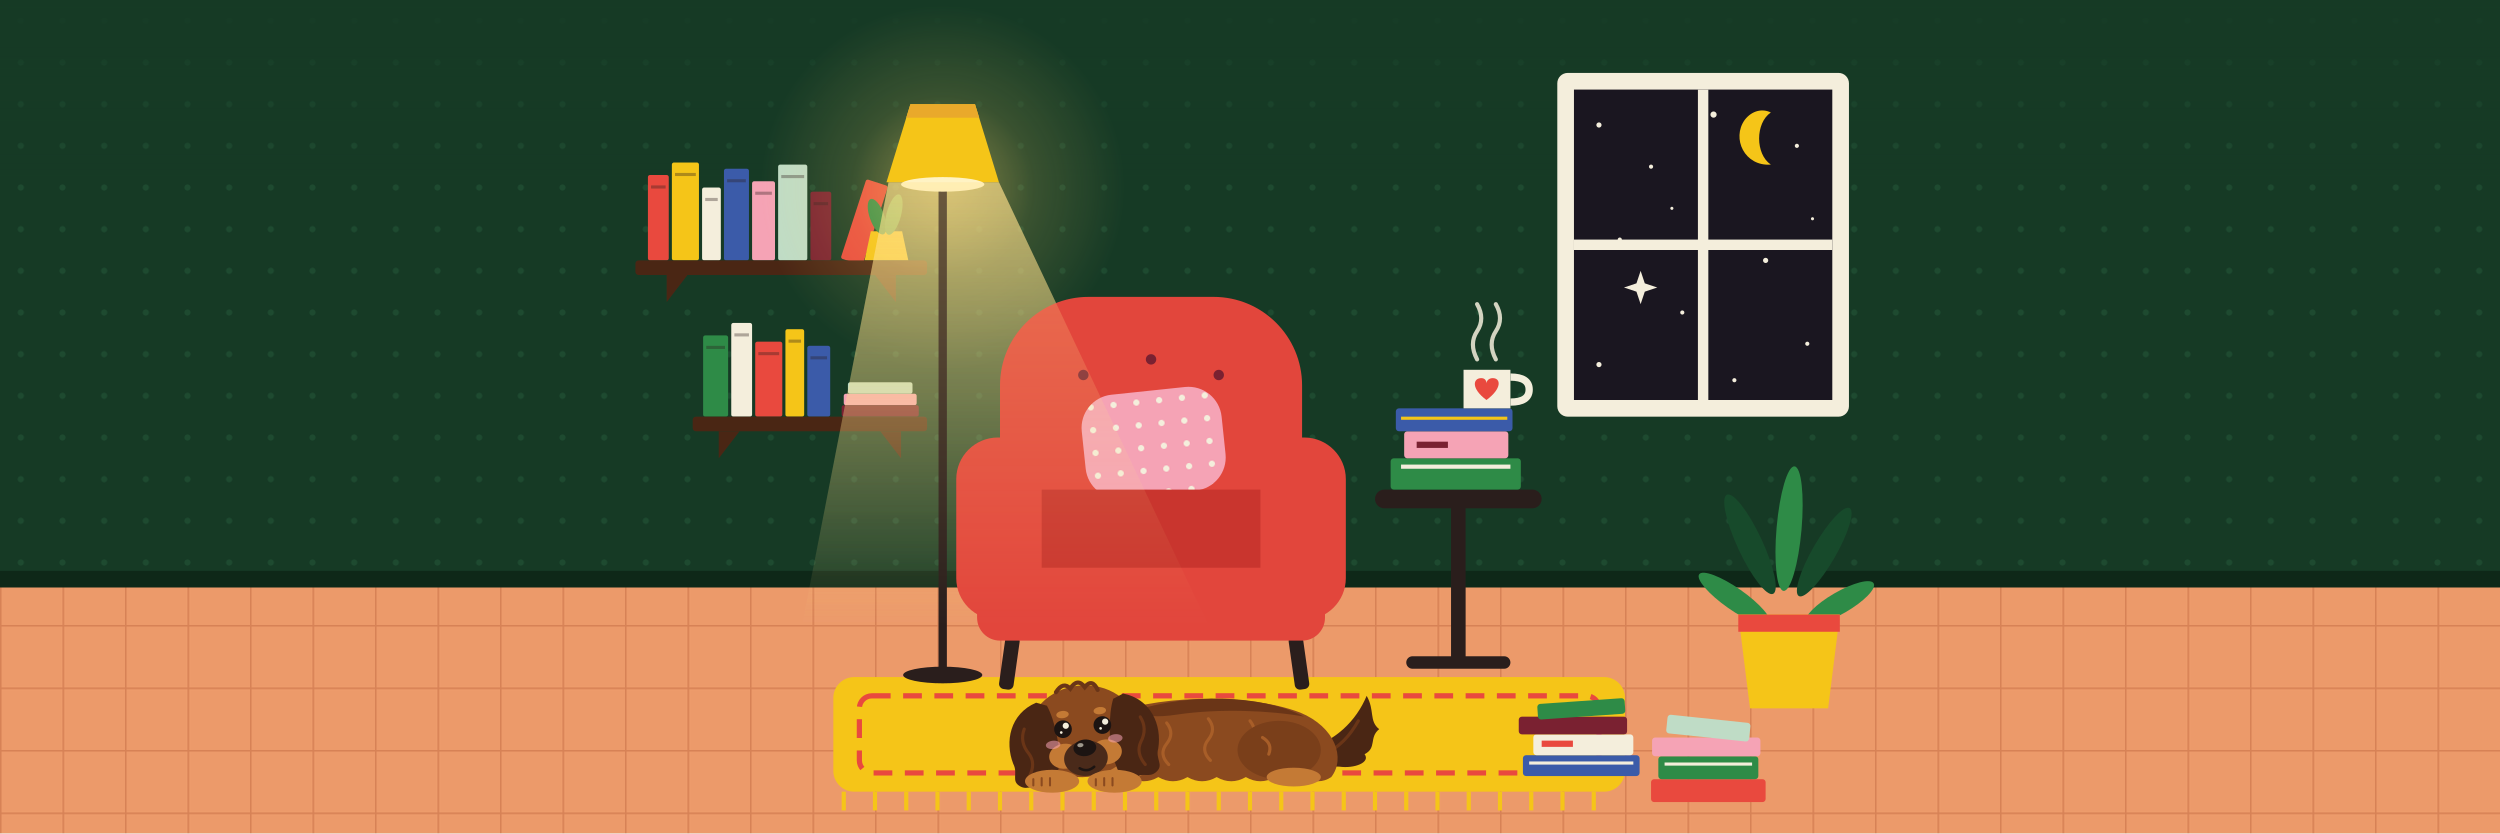
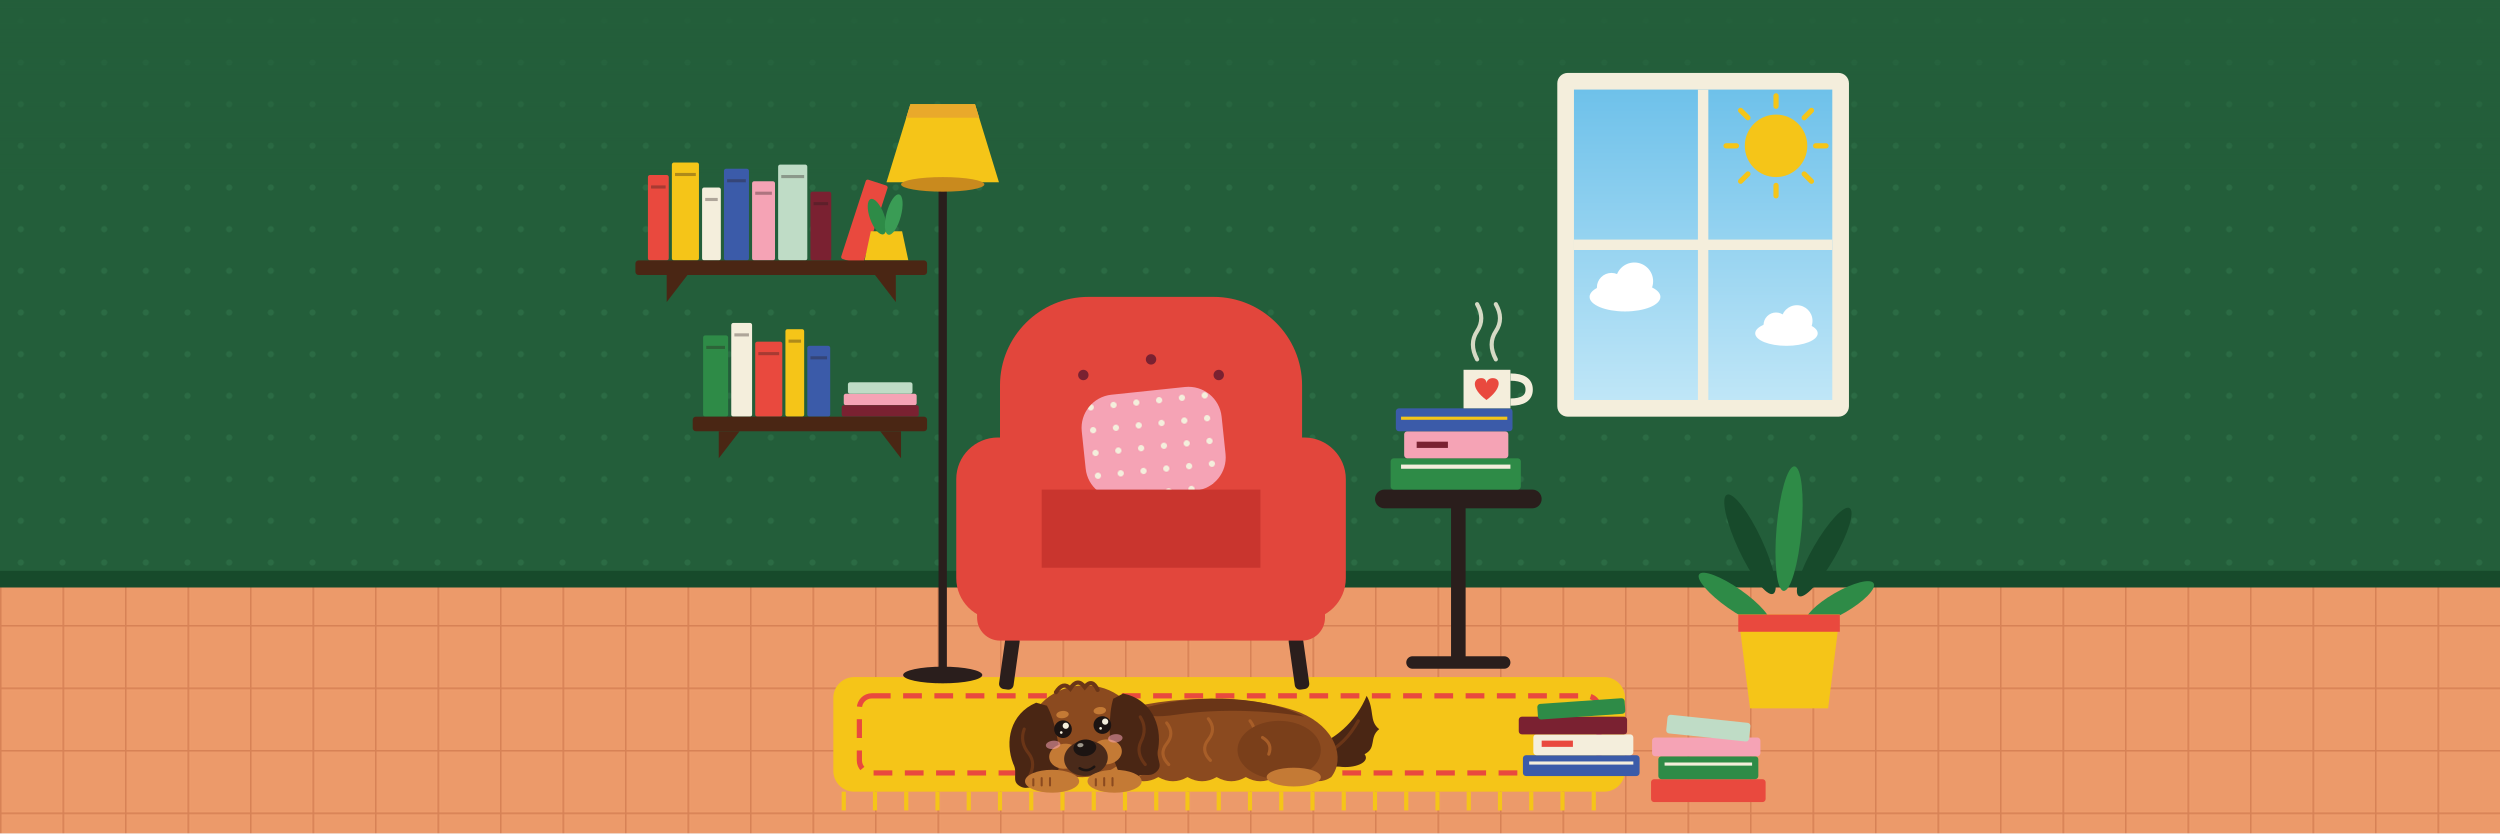
<svg xmlns="http://www.w3.org/2000/svg" viewBox="-600 0 2400 800" width="2400" height="800">
  <defs>
    <pattern id="tiles" width="60" height="60" patternUnits="userSpaceOnUse">
      <rect width="60" height="60" fill="#EC9A6A" />
      <path d="M0 0H60M0 0V60" stroke="#D78256" stroke-width="3" />
    </pattern>
    <pattern id="wall" width="40" height="40" patternUnits="userSpaceOnUse">
-       <rect width="40" height="40" fill="#163A25" />
-       <circle cx="20" cy="20" r="3" fill="#1E4A30" />
+       <rect width="40" height="40" fill="#235E3A" />
+       <circle cx="20" cy="20" r="3" fill="#2B6B44" />
    </pattern>
    <pattern id="dots" width="22" height="22" patternUnits="userSpaceOnUse">
      <rect width="22" height="22" fill="#F5A3B5" />
      <circle cx="11" cy="11" r="3" fill="#F4EEDC" />
    </pattern>
    <radialGradient id="glow" cx="305" cy="180" r="175" gradientUnits="userSpaceOnUse">
      <stop offset="0" stop-color="#FFD66B" stop-opacity="0.5" />
      <stop offset="0.5" stop-color="#FFD66B" stop-opacity="0.15" />
      <stop offset="1" stop-color="#FFD66B" stop-opacity="0" />
    </radialGradient>
    <linearGradient id="cone" x1="0" y1="175" x2="0" y2="600" gradientUnits="userSpaceOnUse">
      <stop offset="0" stop-color="#FFE08A" stop-opacity="0.55" />
      <stop offset="1" stop-color="#FFE08A" stop-opacity="0" />
    </linearGradient>
  </defs>
  <rect x="-600" width="2400" height="560" fill="url(#wall)" />
  <rect x="-600" y="560" width="2400" height="240" fill="url(#tiles)" />
-   <rect x="-600" y="548" width="2400" height="16" fill="#0E2818" />
+   <rect x="-600" y="548" width="2400" height="16" fill="#174A2B" />
  <defs>
-     <linearGradient id="tf163A25" x1="0" y1="0" x2="0" y2="170" gradientUnits="userSpaceOnUse">
-       <stop offset="0" stop-color="#163A25" stop-opacity="1" />
-       <stop offset="1" stop-color="#163A25" stop-opacity="0" />
+     <linearGradient id="tf235E3A" x1="0" y1="0" x2="0" y2="170" gradientUnits="userSpaceOnUse">
+       <stop offset="0" stop-color="#235E3A" stop-opacity="1" />
+       <stop offset="1" stop-color="#235E3A" stop-opacity="0" />
    </linearGradient>
  </defs>
-   <rect x="-600" width="2400" height="170" fill="url(#tf163A25)" />
+   <rect x="-600" width="2400" height="170" fill="url(#tf235E3A)" />
  <g transform="translate(-830 0)">
    <rect x="852" y="168" width="20" height="82" rx="2" fill="#E9493E" />
    <rect x="855" y="178" width="14" height="3" fill="#2A1E1C" opacity="0.35" />
    <rect x="875" y="156" width="26" height="94" rx="2" fill="#F5C518" />
    <rect x="878" y="166" width="20" height="3" fill="#2A1E1C" opacity="0.35" />
    <rect x="904" y="180" width="18" height="70" rx="2" fill="#F4EEDC" />
    <rect x="907" y="190" width="12" height="3" fill="#2A1E1C" opacity="0.35" />
    <rect x="925" y="162" width="24" height="88" rx="2" fill="#3B5BA9" />
    <rect x="928" y="172" width="18" height="3" fill="#2A1E1C" opacity="0.35" />
    <rect x="952" y="174" width="22" height="76" rx="2" fill="#F5A3B5" />
    <rect x="955" y="184" width="16" height="3" fill="#2A1E1C" opacity="0.35" />
    <rect x="977" y="158" width="28" height="92" rx="2" fill="#BFDCC6" />
    <rect x="980" y="168" width="22" height="3" fill="#2A1E1C" opacity="0.35" />
    <rect x="1008" y="184" width="20" height="66" rx="2" fill="#7A2131" />
    <rect x="1011" y="194" width="14" height="3" fill="#2A1E1C" opacity="0.35" />
    <rect x="1037" y="168" width="22" height="80" rx="2" fill="#E9493E" transform="rotate(18 1037 248)" />
    <path d="M1060 250 L1066 222 H1096 L1102 250Z" fill="#F5C518" />
    <ellipse cx="1072" cy="208" rx="7" ry="18" fill="#2E8B47" transform="rotate(-20 1072 208)" />
    <ellipse cx="1088" cy="206" rx="7" ry="20" fill="#3A9C55" transform="rotate(15 1088 206)" />
    <rect x="905" y="322" width="24" height="78" rx="2" fill="#2E8B47" />
    <rect x="908" y="332" width="18" height="3" fill="#2A1E1C" opacity="0.35" />
    <rect x="932" y="310" width="20" height="90" rx="2" fill="#F4EEDC" />
    <rect x="935" y="320" width="14" height="3" fill="#2A1E1C" opacity="0.35" />
    <rect x="955" y="328" width="26" height="72" rx="2" fill="#E9493E" />
    <rect x="958" y="338" width="20" height="3" fill="#2A1E1C" opacity="0.35" />
    <rect x="984" y="316" width="18" height="84" rx="2" fill="#F5C518" />
    <rect x="987" y="326" width="12" height="3" fill="#2A1E1C" opacity="0.35" />
    <rect x="1005" y="332" width="22" height="68" rx="2" fill="#3B5BA9" />
    <rect x="1008" y="342" width="16" height="3" fill="#2A1E1C" opacity="0.35" />
    <rect x="1040" y="378" width="70" height="11" rx="2" fill="#F5A3B5" />
    <rect x="1044" y="367" width="62" height="11" rx="2" fill="#BFDCC6" />
    <rect x="1038" y="389" width="74" height="11" rx="2" fill="#7A2131" />
    <rect x="840" y="250" width="280" height="14" rx="3" fill="#4A2614" />
    <path d="M870 264 H890 L870 290Z M1070 264 H1090 L1090 290Z" fill="#4A2614" />
    <rect x="895" y="400" width="225" height="14" rx="3" fill="#4A2614" />
    <path d="M920 414 H940 L920 440Z M1075 414 H1095 L1095 440Z" fill="#4A2614" />
  </g>
  <g transform="translate(35 0)">
+     <defs>
+       <linearGradient id="sky" x1="0" y1="86" x2="0" y2="384" gradientUnits="userSpaceOnUse">
+         <stop offset="0" stop-color="#6EC1EA" />
+         <stop offset="1" stop-color="#BFE6F7" />
+       </linearGradient>
+     </defs>
    <rect x="860" y="70" width="280" height="330" rx="10" fill="#F4EEDC" />
-     <rect x="876" y="86" width="248" height="298" fill="#1A1620" />
-     <g fill="#F4EEDC">
-       <circle cx="900" cy="120" r="2.5" />
-       <circle cx="950" cy="160" r="2" />
-       <circle cx="1010" cy="110" r="3" />
-       <circle cx="1090" cy="140" r="2" />
-       <circle cx="920" cy="230" r="2" />
-       <circle cx="1060" cy="250" r="2.5" />
-       <circle cx="980" cy="300" r="2" />
-       <circle cx="1100" cy="330" r="2" />
-       <circle cx="900" cy="350" r="2.5" />
-       <circle cx="1030" cy="365" r="2" />
-       <circle cx="970" cy="200" r="1.5" />
-       <circle cx="1105" cy="210" r="1.5" />
+     <rect x="876" y="86" width="248" height="298" fill="url(#sky)" />
+     <circle cx="1070" cy="140" r="30" fill="#F5C518" />
+     <g stroke="#F5C518" stroke-width="5" stroke-linecap="round">
+       <path d="M1070 92V102M1070 178V188M1022 140H1032M1108 140H1118M1036 106L1043 113M1097 167L1104 174M1104 106L1097 113M1043 167L1036 174" />
    </g>
-     <path d="M1065 108 C1050 118 1050 148 1065 158 C1040 160 1027 133 1040 115 C1047 106 1057 104 1065 108Z" fill="#F5C518" />
-     <path d="M940 260 L944 272 L956 276 L944 280 L940 292 L936 280 L924 276 L936 272Z" fill="#F4EEDC" />
+     <g fill="#FFFFFF">
+       <ellipse cx="925" cy="285" rx="34" ry="14" />
+       <circle cx="912" cy="276" r="14" />
+       <circle cx="934" cy="270" r="18" />
+       <ellipse cx="1080" cy="320" rx="30" ry="12" />
+       <circle cx="1070" cy="312" r="12" />
+       <circle cx="1090" cy="308" r="15" />
+     </g>
    <rect x="995" y="86" width="10" height="298" fill="#F4EEDC" />
    <rect x="876" y="230" width="248" height="10" fill="#F4EEDC" />
  </g>
-   <rect x="-600" width="2400" height="800" fill="url(#glow)" />
-   <path d="M253 175 H359 L560 600 H170Z" fill="url(#cone)" />
  <rect x="200" y="650" width="760" height="110" rx="20" fill="#F5C518" />
  <rect x="225" y="668" width="710" height="74" rx="12" fill="none" stroke="#E9493E" stroke-width="5" stroke-dasharray="18 12" />
  <path d="M210 760V778M240 760V778M270 760V778M300 760V778M330 760V778M360 760V778M390 760V778M420 760V778M450 760V778M480 760V778M510 760V778M540 760V778M570 760V778M600 760V778M630 760V778M660 760V778M690 760V778M720 760V778M750 760V778M780 760V778M810 760V778M840 760V778M870 760V778M900 760V778M930 760V778" stroke="#F5C518" stroke-width="4" />
  <rect x="301" y="175" width="8" height="470" fill="#2A1E1C" />
  <ellipse cx="305" cy="648" rx="38" ry="8" fill="#2A1E1C" />
  <path d="M251 175 H359 L336 100 H274Z" fill="#F5C518" />
  <path d="M274 100 H336 L340 113 H270Z" fill="#E9A92B" />
-   <ellipse cx="305" cy="177" rx="40" ry="7" fill="#FFF3C4" />
+   <ellipse cx="305" cy="177" rx="40" ry="7" fill="#C98A1E" />
  <rect x="362" y="610" width="14" height="52" rx="5" fill="#2A1E1C" transform="rotate(8 369 636)" />
  <rect x="640" y="610" width="14" height="52" rx="5" fill="#2A1E1C" transform="rotate(-8 647 636)" />
  <rect x="360" y="285" width="290" height="270" rx="85" fill="#E2463C" />
  <g fill="#7A2131">
    <circle cx="440" cy="360" r="5" />
    <circle cx="505" cy="345" r="5" />
    <circle cx="570" cy="360" r="5" />
    <circle cx="470" cy="420" r="5" />
    <circle cx="540" cy="420" r="5" />
  </g>
  <rect x="440" y="375" width="135" height="100" rx="32" fill="url(#dots)" transform="rotate(-6 507 425)" />
  <rect x="350" y="470" width="310" height="90" rx="30" fill="#C9352E" />
  <rect x="318" y="420" width="82" height="175" rx="40" fill="#E2463C" />
  <rect x="610" y="420" width="82" height="175" rx="40" fill="#E2463C" />
  <rect x="338" y="545" width="334" height="70" rx="22" fill="#E2463C" />
-   <path d="M253 175 H359 L560 600 H170Z" fill="url(#cone)" opacity="0.55" />
  <rect x="720" y="470" width="160" height="18" rx="9" fill="#2A1E1C" />
  <rect x="793" y="486" width="14" height="150" fill="#2A1E1C" />
  <rect x="750" y="630" width="100" height="12" rx="6" fill="#2A1E1C" />
  <rect x="735" y="440" width="125" height="30" rx="3" fill="#2E8B47" />
  <rect x="745" y="446" width="105" height="4" fill="#F4EEDC" />
  <rect x="748" y="414" width="100" height="26" rx="3" fill="#F5A3B5" />
  <rect x="760" y="424" width="30" height="6" fill="#7A2131" />
  <rect x="740" y="392" width="112" height="22" rx="3" fill="#3B5BA9" />
  <rect x="745" y="400" width="102" height="3" fill="#F5C518" />
  <path d="M805 392 V355 H850 V392Z" fill="#F4EEDC" />
  <path d="M850 362 Q868 362 868 374 Q868 386 850 386" stroke="#F4EEDC" stroke-width="7" fill="none" />
  <path d="M827 384 C812 373 814 363 822 363 C826 363 827 366 827 368 C827 366 829 363 833 363 C841 363 842 373 827 384Z" fill="#E9493E" />
  <path d="M818 345 Q810 330 818 318 T818 292M836 345 Q828 330 836 318 T836 292" stroke="#F4EEDC" stroke-width="4" fill="none" stroke-linecap="round" opacity="0.85" />
  <rect x="862" y="725" width="112" height="20" rx="3" fill="#3B5BA9" />
  <rect x="868" y="731" width="100" height="3" fill="#F4EEDC" />
  <rect x="872" y="705" width="96" height="20" rx="3" fill="#F4EEDC" />
  <rect x="880" y="711" width="30" height="6" fill="#E9493E" />
  <rect x="858" y="688" width="104" height="17" rx="3" fill="#7A2131" />
  <rect x="876" y="673" width="84" height="15" rx="3" fill="#2E8B47" transform="rotate(-4 918 680)" />
  <rect x="985" y="748" width="110" height="22" rx="3" fill="#E9493E" />
  <rect x="992" y="726" width="96" height="22" rx="3" fill="#2E8B47" />
  <rect x="998" y="732" width="84" height="3" fill="#F4EEDC" />
  <rect x="986" y="708" width="104" height="18" rx="3" fill="#F5A3B5" />
  <rect x="1000" y="690" width="80" height="18" rx="3" fill="#BFDCC6" transform="rotate(6 1040 699)" />
  <g transform="translate(1005 170) scale(0.75)">
    <ellipse cx="100" cy="470" rx="16" ry="70" fill="#174A2B" transform="rotate(-25 100 470)" />
    <ellipse cx="150" cy="450" rx="16" ry="80" fill="#2E8B47" transform="rotate(5 150 450)" />
    <ellipse cx="195" cy="480" rx="15" ry="65" fill="#174A2B" transform="rotate(30 195 480)" />
    <ellipse cx="80" cy="540" rx="14" ry="55" fill="#2E8B47" transform="rotate(-55 80 540)" />
    <ellipse cx="215" cy="545" rx="14" ry="50" fill="#2E8B47" transform="rotate(60 215 545)" />
    <path d="M85 560 H215 L200 680 H100Z" fill="#F5C518" />
    <rect x="85" y="560" width="130" height="22" fill="#E9493E" />
  </g>
  <g transform="translate(390 608)">
    <path d="M262 112 C292 104 312 84 322 60 C330 74 324 84 334 92 C324 100 332 110 320 116 C326 124 310 130 296 128 C284 128 272 124 262 122Z" fill="#4A2614" />
    <path d="M280 116 C296 110 306 98 314 84" stroke="#6A3517" stroke-width="3" fill="none" stroke-linecap="round" />
    <path d="M60 138 C36 132 38 96 72 80 C112 60 205 56 258 76 C292 90 302 120 288 138              Q276 146 262 138 Q248 146 234 138 Q220 146 206 138 Q192 146 178 138 Q164 146 150 138 Q136 146 122 138 Q108 146 94 138 Q80 146 60 138Z" fill="#8B4A1F" />
    <path d="M100 74 C150 58 220 58 262 80 C230 74 180 72 140 78 C120 81 108 80 100 74Z" fill="#6A3517" />
    <path d="M130 86 q8 10 0 20 q-8 10 2 20 M170 82 q8 10 0 20 q-8 10 2 20 M210 84 q8 10 0 20 q-8 10 2 20" stroke="#A85E28" stroke-width="3" fill="none" stroke-linecap="round" />
    <ellipse cx="238" cy="112" rx="40" ry="28" fill="#7A3F1A" />
    <path d="M222 100 q10 6 6 16" stroke="#A85E28" stroke-width="3" fill="none" stroke-linecap="round" />
    <ellipse cx="252" cy="138" rx="26" ry="9" fill="#C47A35" />
    <path d="M70 92 C100 88 118 110 112 130 C106 142 80 144 66 136Z" fill="#C47A35" />
    <g transform="rotate(-6 50 96)">
      <ellipse cx="50" cy="94" rx="52" ry="44" fill="#8B4A1F" />
      <path d="M28 54 q8 -10 14 -2 q8 -10 14 0 q8 -8 12 4" stroke="#6A3517" stroke-width="4" fill="none" stroke-linecap="round" />
      <path d="M8 62 C-18 70 -26 96 -20 118 C-16 128 -24 134 -16 140 C-8 146 -2 138 4 144 C12 150 20 140 22 130 C28 110 24 80 18 66Z" fill="#4A2614" />
      <path d="M92 62 C118 70 126 96 120 118 C116 128 124 134 116 140 C108 146 102 138 96 144 C88 150 80 140 78 130 C72 110 76 80 82 66Z" fill="#4A2614" />
      <path d="M-6 86 q-6 12 2 24 q6 10 -2 22 M106 86 q6 12 -2 24 q-6 10 2 22" stroke="#6A3517" stroke-width="3" fill="none" stroke-linecap="round" />
      <ellipse cx="30" cy="116" rx="15" ry="12" fill="#C47A35" />
      <ellipse cx="70" cy="116" rx="15" ry="12" fill="#C47A35" />
      <ellipse cx="50" cy="120" rx="21" ry="17" fill="#4A2A1A" />
      <ellipse cx="50" cy="110" rx="11" ry="8" fill="#1C1412" />
      <ellipse cx="46" cy="107" rx="3" ry="2" fill="#F4EEDC" opacity="0.6" />
      <ellipse cx="32" cy="76" rx="6" ry="3.5" fill="#C47A35" />
      <ellipse cx="68" cy="76" rx="6" ry="3.5" fill="#C47A35" />
      <circle cx="31" cy="90" r="8.5" fill="#1C1412" />
      <circle cx="69" cy="90" r="8.5" fill="#1C1412" />
      <circle cx="34" cy="87" r="3" fill="#F4EEDC" />
      <circle cx="72" cy="87" r="3" fill="#F4EEDC" />
      <circle cx="29" cy="93" r="1.3" fill="#F4EEDC" />
      <circle cx="67" cy="93" r="1.3" fill="#F4EEDC" />
      <ellipse cx="20" cy="104" rx="7" ry="4" fill="#F5A3B5" opacity="0.55" />
      <ellipse cx="80" cy="104" rx="7" ry="4" fill="#F5A3B5" opacity="0.55" />
      <path d="M43 129 Q50 134 57 129" stroke="#1C1412" stroke-width="2.5" fill="none" stroke-linecap="round" />
    </g>
    <ellipse cx="20" cy="142" rx="26" ry="11" fill="#C47A35" />
    <ellipse cx="80" cy="142" rx="26" ry="11" fill="#C47A35" />
    <path d="M2 140v6M10 139v7M18 139v7M62 140v6M70 139v7M78 139v7" stroke="#8B4A1F" stroke-width="2" stroke-linecap="round" />
  </g>
</svg>
